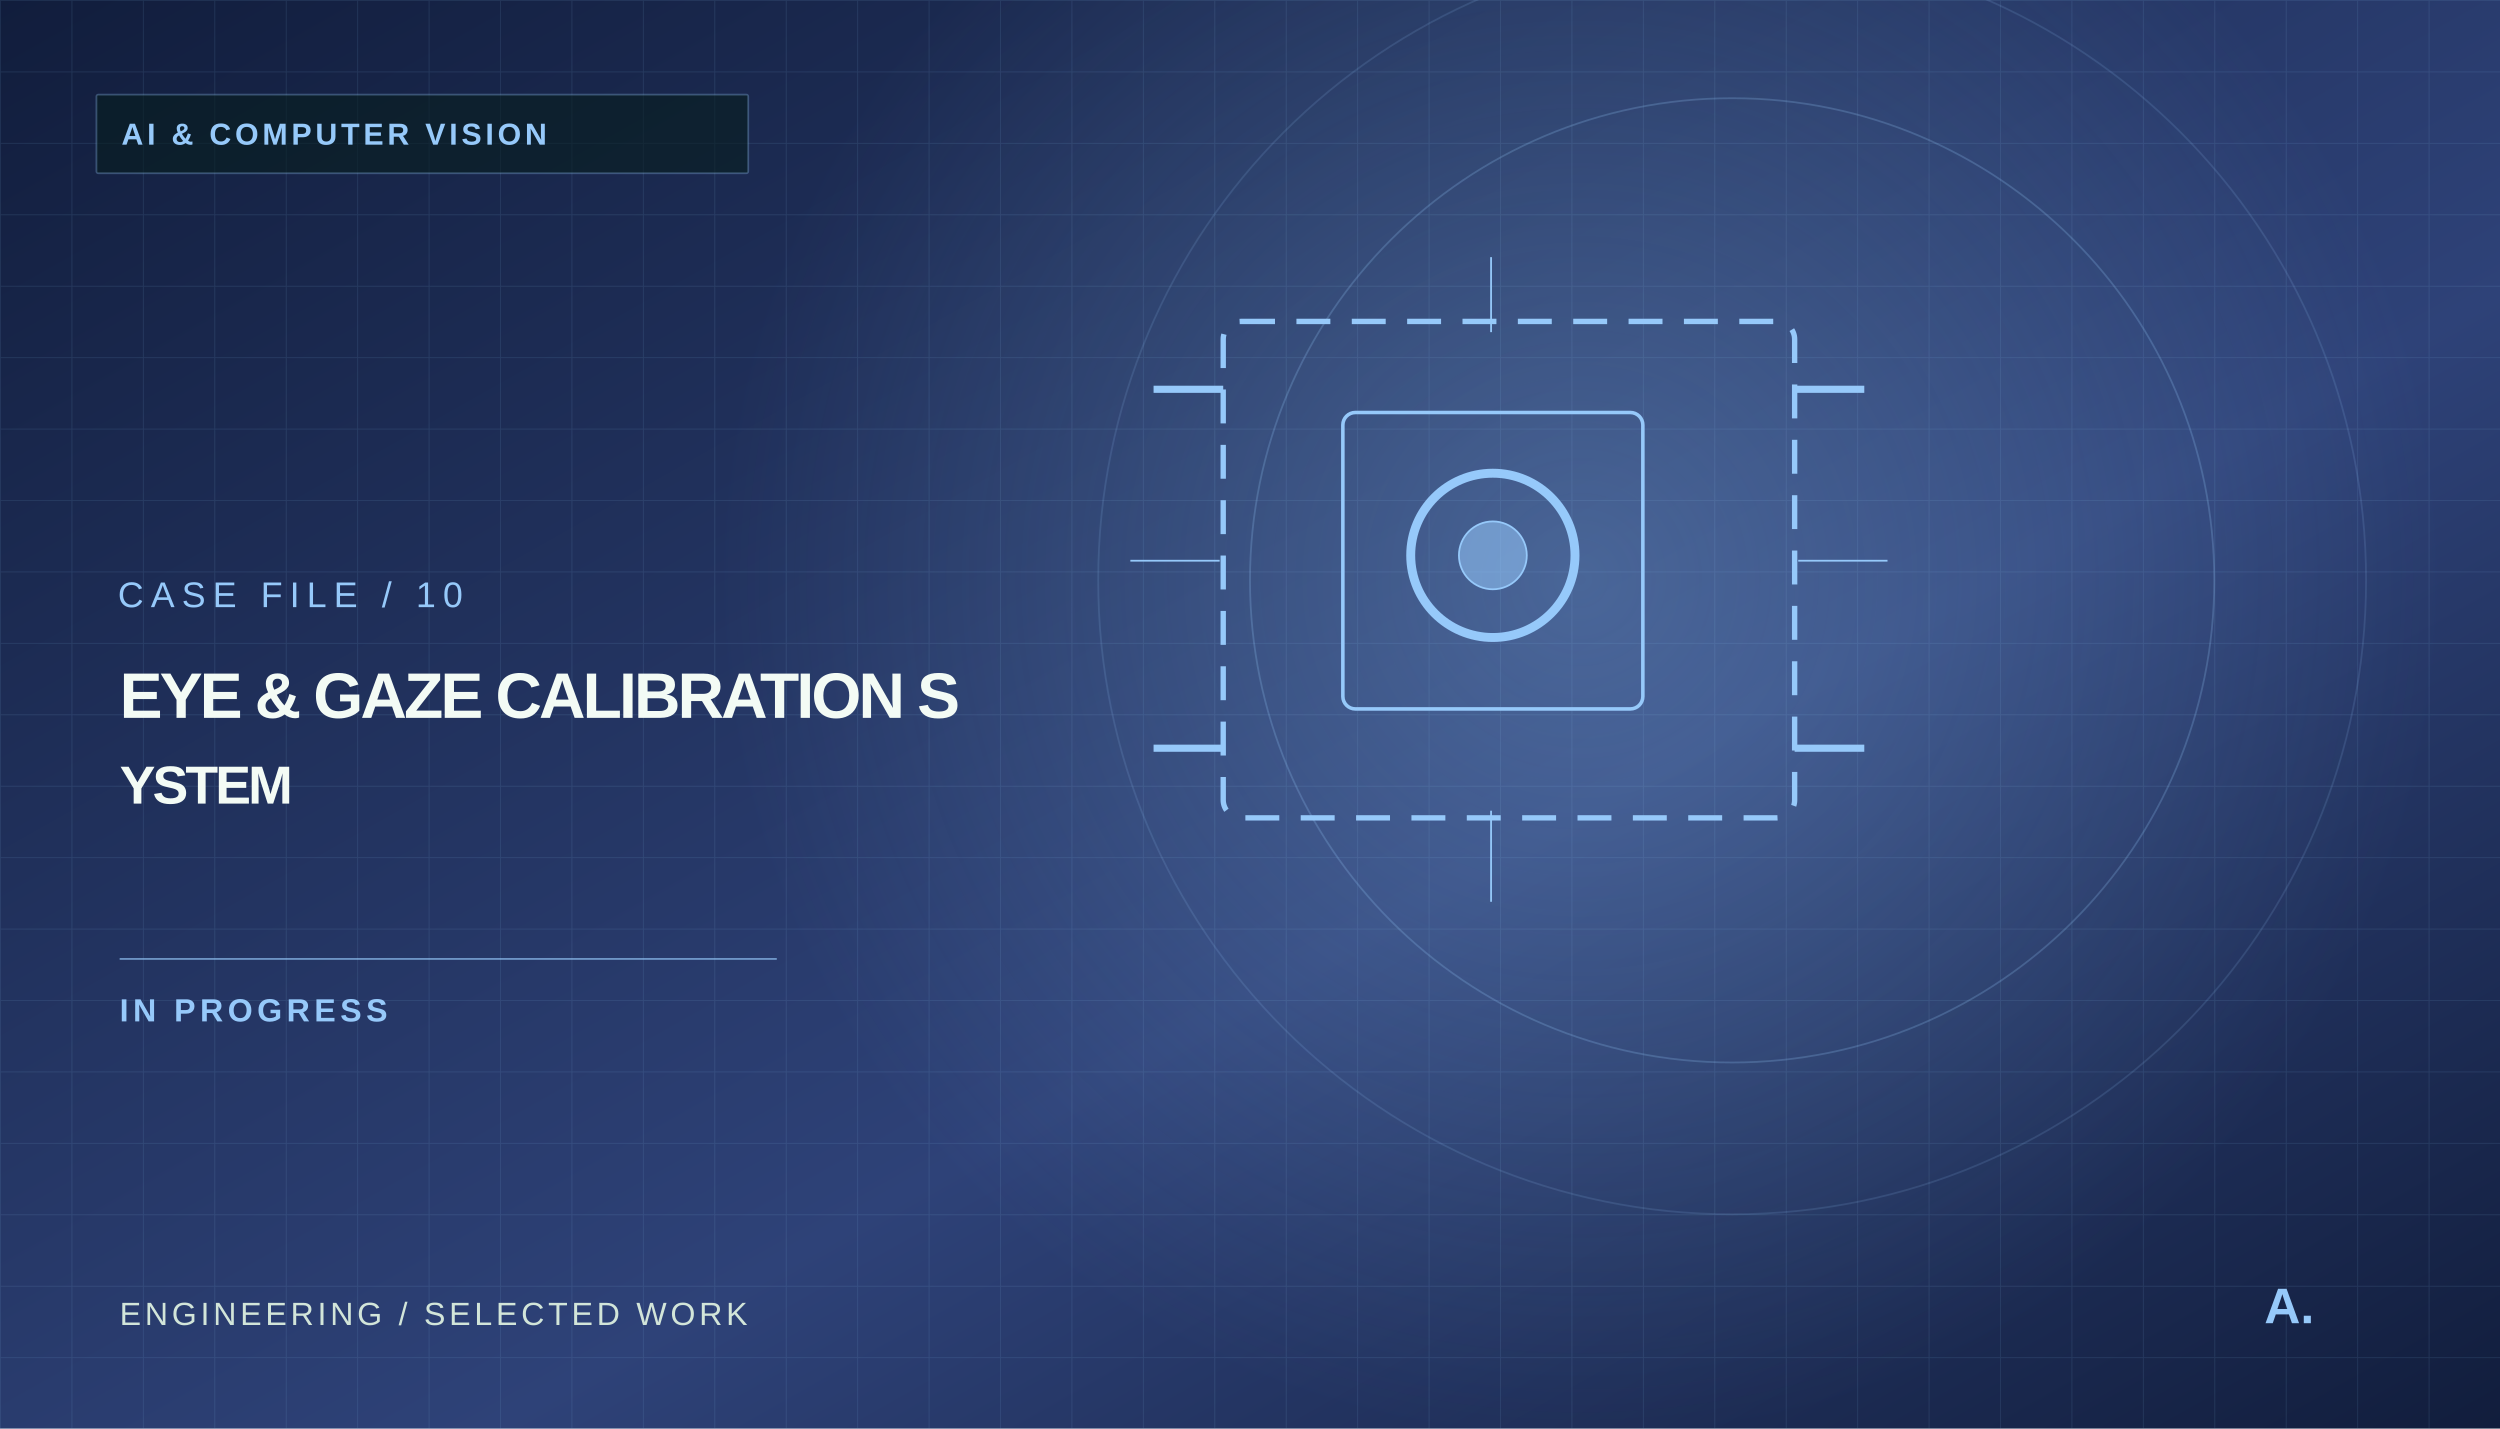
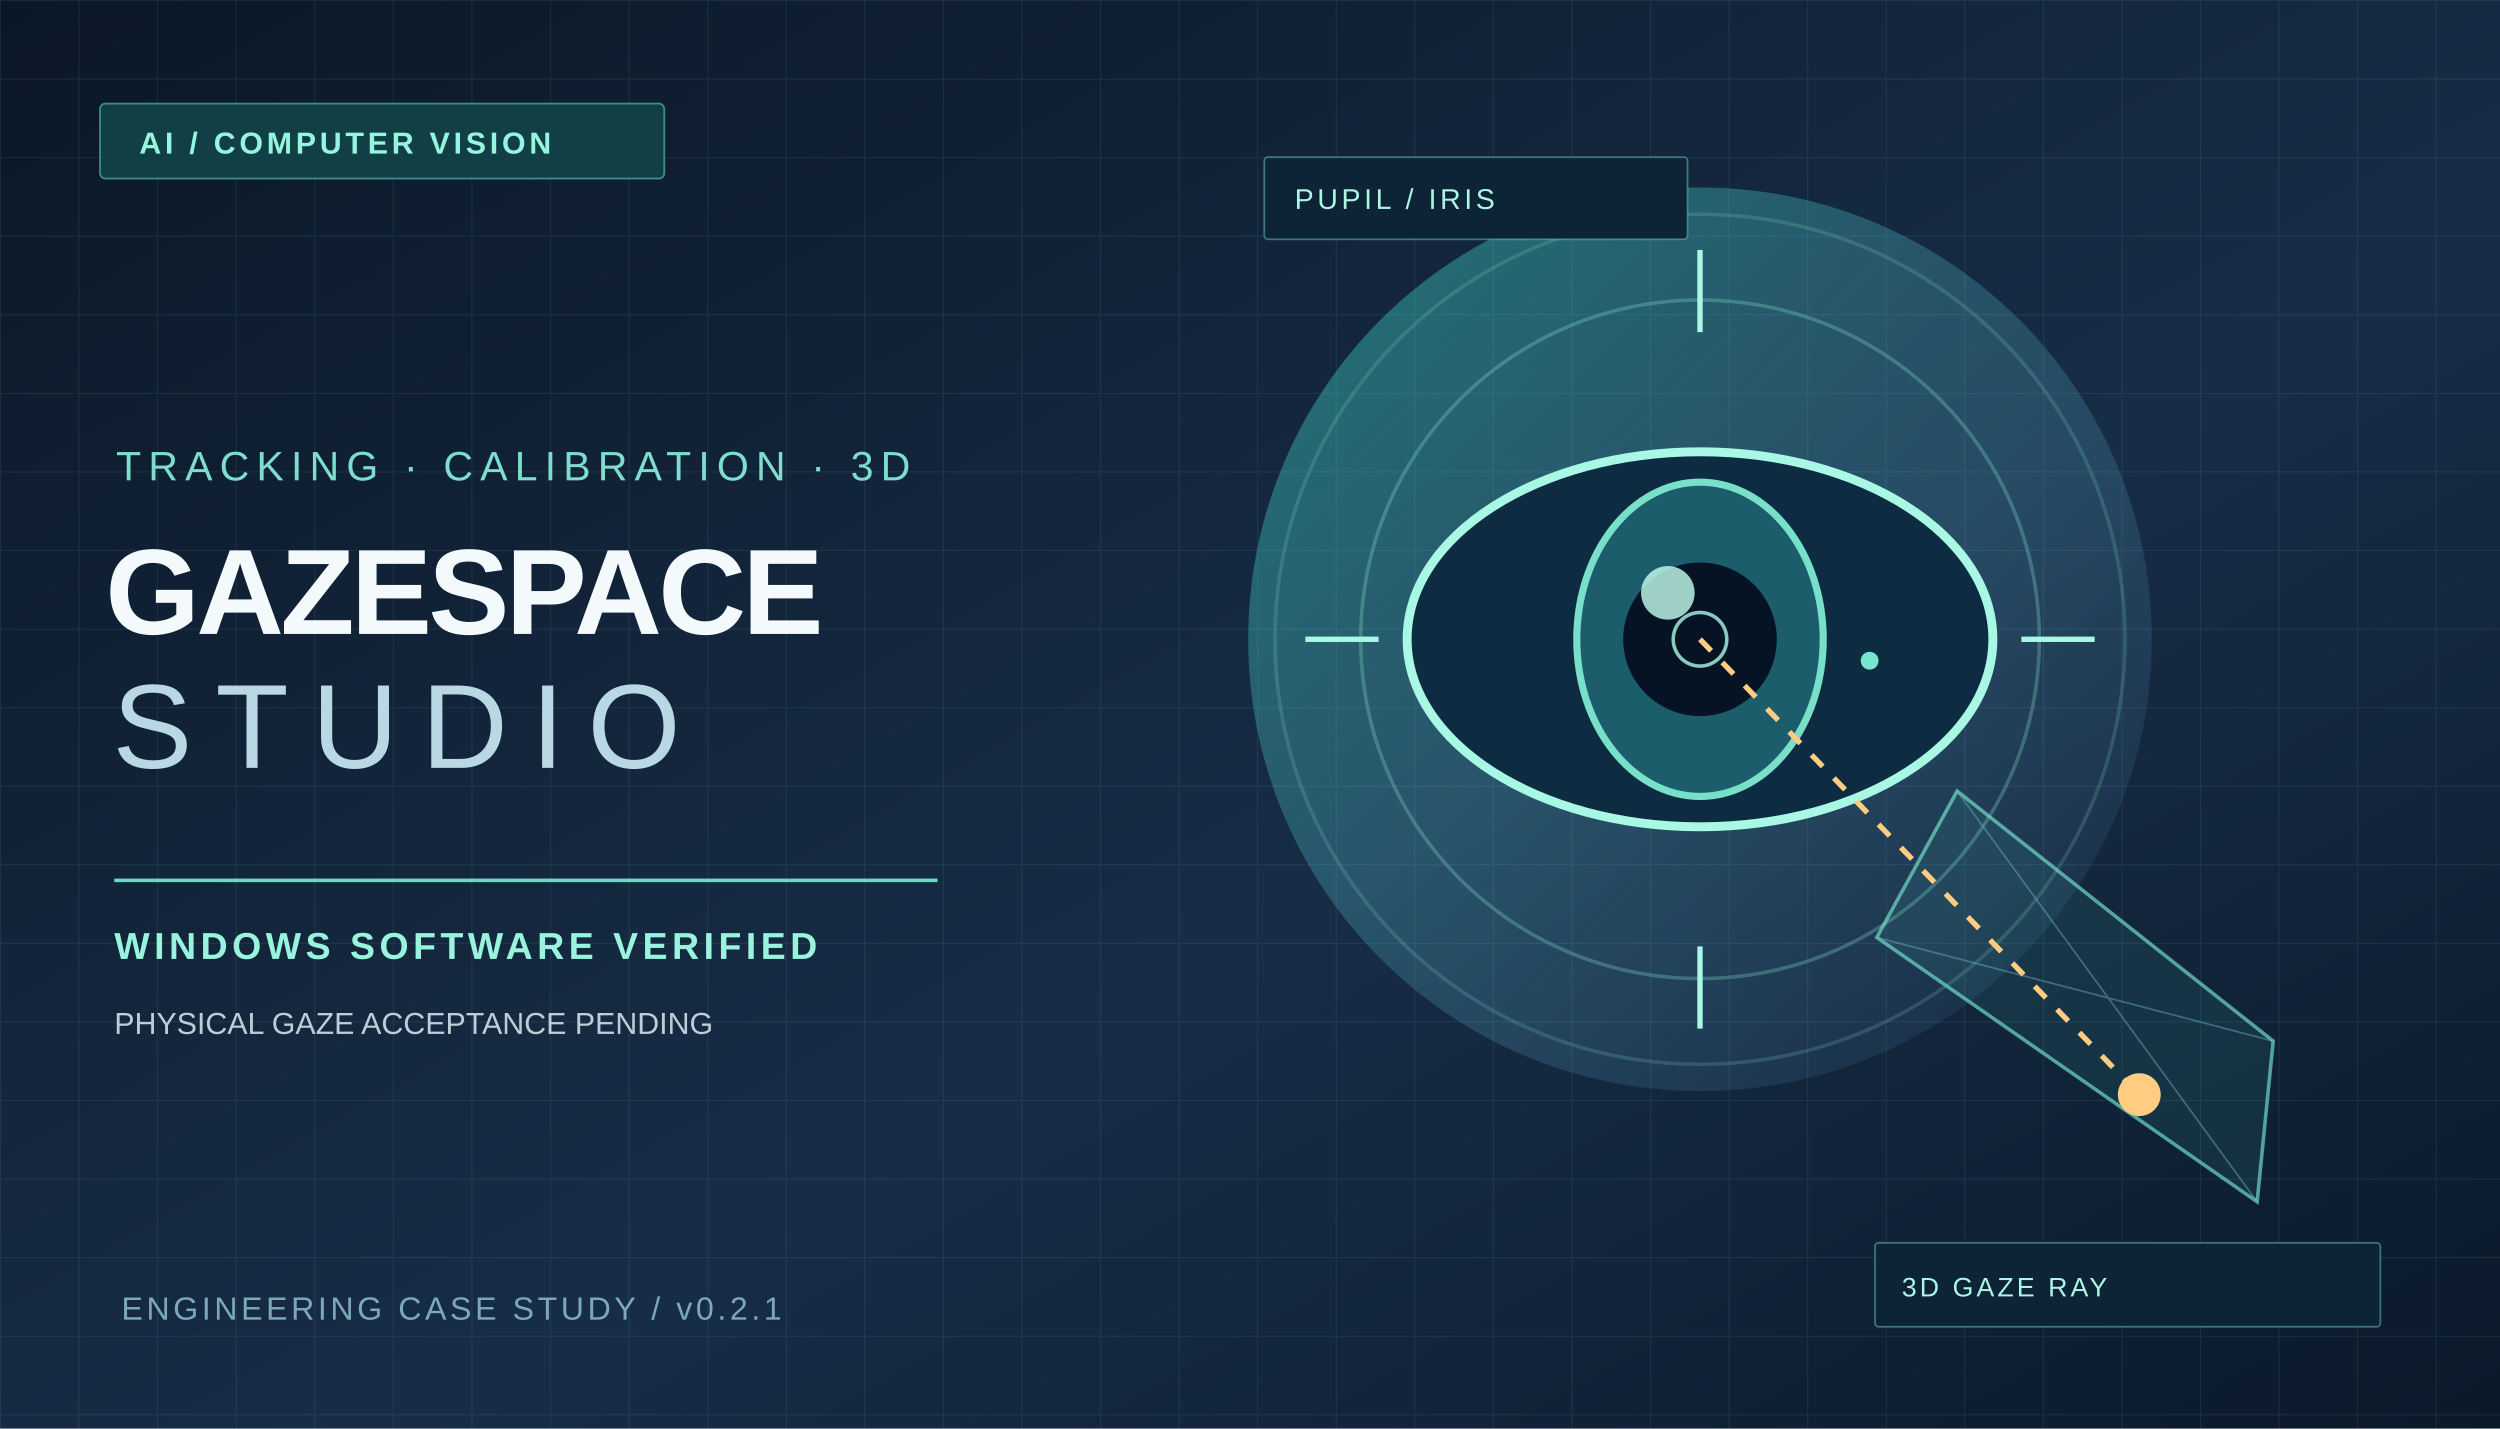
- <svg xmlns="http://www.w3.org/2000/svg" width="1400" height="800" viewBox="0 0 1400 800" role="img" aria-label="Concept art for Eye &amp; Gaze Calibration System">
+ <svg xmlns="http://www.w3.org/2000/svg" viewBox="0 0 1400 800" width="1400" height="800" role="img" aria-label="Illustrative GazeSpace Studio eye-tracking and 3D gaze mapping diagram, not a product screenshot">
  <defs>
-     <linearGradient id="g" x1="0" x2="1" y1="0" y2="1">
-       <stop stop-color="#111d3c" />
-       <stop offset=".6" stop-color="#2e4278" />
-       <stop offset="1" stop-color="#111d3c" />
+     <linearGradient id="bg" x1="0" y1="0" x2="1" y2="1">
+       <stop stop-color="#0b1727" />
+       <stop offset=".58" stop-color="#172d46" />
+       <stop offset="1" stop-color="#0a192a" />
    </linearGradient>
-     <radialGradient id="gl">
-       <stop stop-color="#96c9fa" stop-opacity=".29" />
-       <stop offset="1" stop-color="#96c9fa" stop-opacity="0" />
-     </radialGradient>
-     <pattern id="grid" width="40" height="40" patternUnits="userSpaceOnUse">
-       <path d="M40 0H0V40" fill="none" stroke="#96c9fa" stroke-opacity=".11" stroke-width="1" />
+     <linearGradient id="orb" x1="0" y1="0" x2="1" y2="1">
+       <stop stop-color="#3af4d4" stop-opacity=".4" />
+       <stop offset="1" stop-color="#8fb8ff" stop-opacity=".03" />
+     </linearGradient>
+     <pattern id="grid" width="44" height="44" patternUnits="userSpaceOnUse">
+       <path d="M44 0H0V44" fill="none" stroke="#75cfc5" stroke-opacity=".12" />
    </pattern>
-     <filter id="blur">
-       <feGaussianBlur stdDeviation="38" />
-     </filter>
  </defs>
-   <rect width="1400" height="800" fill="url(#g)" />
+   <rect width="1400" height="800" fill="url(#bg)" />
  <rect width="1400" height="800" fill="url(#grid)" />
-   <circle cx="885" cy="325" r="480" fill="url(#gl)" />
-   <circle cx="970" cy="325" r="270" stroke="#96c9fa" stroke-opacity=".23" fill="none" />
-   <circle cx="970" cy="325" r="355" stroke="#96c9fa" stroke-opacity=".14" fill="none" />
-   <g stroke="#96c9fa" fill="none">
-     <rect x="685" y="180" width="320" height="278" rx="10" stroke-width="3" stroke-dasharray="19 12" />
-     <rect x="752" y="231" width="168" height="166" rx="7" stroke-width="2" />
-     <path d="M685 218h-39m39 201h-39M1005 218h39m-39 201h39" stroke-width="4" />
-     <circle cx="836" cy="311" r="46" stroke-width="5" />
-     <circle cx="836" cy="311" r="19" fill="#96c9fa" fill-opacity=".55" />
-     <path d="M835 186V144m0 310v51M683 314h-50m374 0h50" />
+   <rect x="56" y="58" width="316" height="42" rx="3" fill="#123f45" stroke="#5edfc6" stroke-opacity=".55" />
+   <text x="78" y="86" font-size="17" letter-spacing="2.1" fill="#95f5de" font-family="Arial,sans-serif" font-weight="700">AI / COMPUTER VISION</text>
+   <text x="65" y="269" font-size="23" letter-spacing="4" fill="#7edecd" font-family="Arial,sans-serif">TRACKING · CALIBRATION · 3D</text>
+   <text x="59" y="355" font-size="68" letter-spacing="-2" font-family="Arial,sans-serif" font-weight="700" fill="#f4fafc">GAZESPACE</text>
+   <text x="63" y="430" font-size="67" font-family="Arial,sans-serif" font-weight="300" letter-spacing="13" fill="#bad7e4">STUDIO</text>
+   <line x1="64" y1="493" x2="525" y2="493" stroke="#66dcc5" stroke-width="2" />
+   <text x="64" y="537" font-size="21" font-family="Arial,sans-serif" font-weight="700" letter-spacing="2.5" fill="#99f4de">WINDOWS SOFTWARE VERIFIED</text>
+   <text x="64" y="579" font-size="17" font-family="Arial,sans-serif" fill="#c0ccd7">PHYSICAL GAZE ACCEPTANCE PENDING</text>
+   <g transform="translate(952 358)">
+     <circle r="253" fill="url(#orb)" />
+     <circle r="238" stroke="#8ee8d2" stroke-opacity=".18" stroke-width="2" fill="none" />
+     <circle r="190" stroke="#8ee8d2" stroke-opacity=".28" stroke-width="2" fill="none" />
+     <ellipse rx="164" ry="105" stroke="#a8f8e5" stroke-width="5" fill="#0d2b41" />
+     <ellipse rx="69" ry="88" fill="#1c5d6c" stroke="#78dfc9" stroke-width="4" />
+     <circle r="43" fill="#051324" />
+     <circle cx="-18" cy="-26" r="15" fill="#c4fff0" fill-opacity=".8" />
+     <circle cx="95" cy="12" r="5" fill="#78e6cf" />
+     <path d="M-221 0H-180M180 0H221M0-218V-172M0 172V218" stroke="#a8f8e5" stroke-width="3" />
+     <circle r="15" stroke="#a8f8e5" stroke-opacity=".8" stroke-width="2" fill="none" />
  </g>
-   <rect x="54" y="53" width="365" height="44" rx="1" fill="#061c1a" fill-opacity=".58" stroke="#96c9fa" stroke-opacity=".3" />
-   <text x="68" y="81" font-family="Arial,sans-serif" font-size="17" font-weight="600" letter-spacing="2.1" fill="#96c9fa">AI &amp; COMPUTER VISION</text>
-   <text x="66" y="340" font-family="Arial,sans-serif" font-size="20" letter-spacing="4" fill="#96c9fa">CASE FILE / 10</text>
-   <text x="67" y="402" font-family="Arial,sans-serif" font-size="36" font-weight="700" letter-spacing="-1.6" fill="#f3fbf5">EYE &amp; GAZE CALIBRATION S</text>
-   <text x="67" y="450" font-family="Arial,sans-serif" font-size="30" font-weight="700" letter-spacing="-1.6" fill="#f3fbf5">YSTEM</text>
-   <line x1="67" y1="537" x2="435" y2="537" stroke="#96c9fa" stroke-opacity=".66" />
-   <text x="67" y="572" font-family="Arial,sans-serif" font-size="18" font-weight="600" letter-spacing="2.5" fill="#96c9fa">IN PROGRESS</text>
-   <text x="67" y="742" font-family="Arial,sans-serif" font-size="18" letter-spacing="2.1" fill="#d2e5d9">ENGINEERING / SELECTED WORK</text>
-   <text x="1296" y="741" font-family="Arial,sans-serif" font-size="28" font-weight="700" fill="#96c9fa" text-anchor="end">A.</text>
+   <path d="M1096 443L1273 583L1264 673L1051 525Z" fill="#4acebb" fill-opacity=".10" stroke="#75e6ce" stroke-opacity=".65" stroke-width="2" />
+   <path d="M952 358L1198 613" stroke="#ffcc82" stroke-width="3" stroke-dasharray="9 9" />
+   <circle cx="1198" cy="613" r="12" fill="#ffcc82" />
+   <path d="M1096 443L1264 673M1051 525L1273 583" stroke="#7abfcb" stroke-opacity=".4" stroke-width="1" />
+   <rect x="708" y="88" width="237" height="46" rx="2" fill="#0d2436" stroke="#69c9bb" stroke-opacity=".5" />
+   <text x="725" y="117" font-family="Arial,sans-serif" letter-spacing="2" font-size="16" fill="#adf6e4">PUPIL / IRIS</text>
+   <rect x="1050" y="696" width="283" height="47" rx="2" fill="#0d2436" stroke="#69c9bb" stroke-opacity=".5" />
+   <text x="1065" y="726" font-family="Arial,sans-serif" letter-spacing="1.7" font-size="15" fill="#adf6e4">3D GAZE RAY</text>
+   <text x="68" y="739" font-family="Arial,sans-serif" font-size="18" letter-spacing="2" fill="#7ca9b7">ENGINEERING CASE STUDY  /  v0.2.1</text>
</svg>
